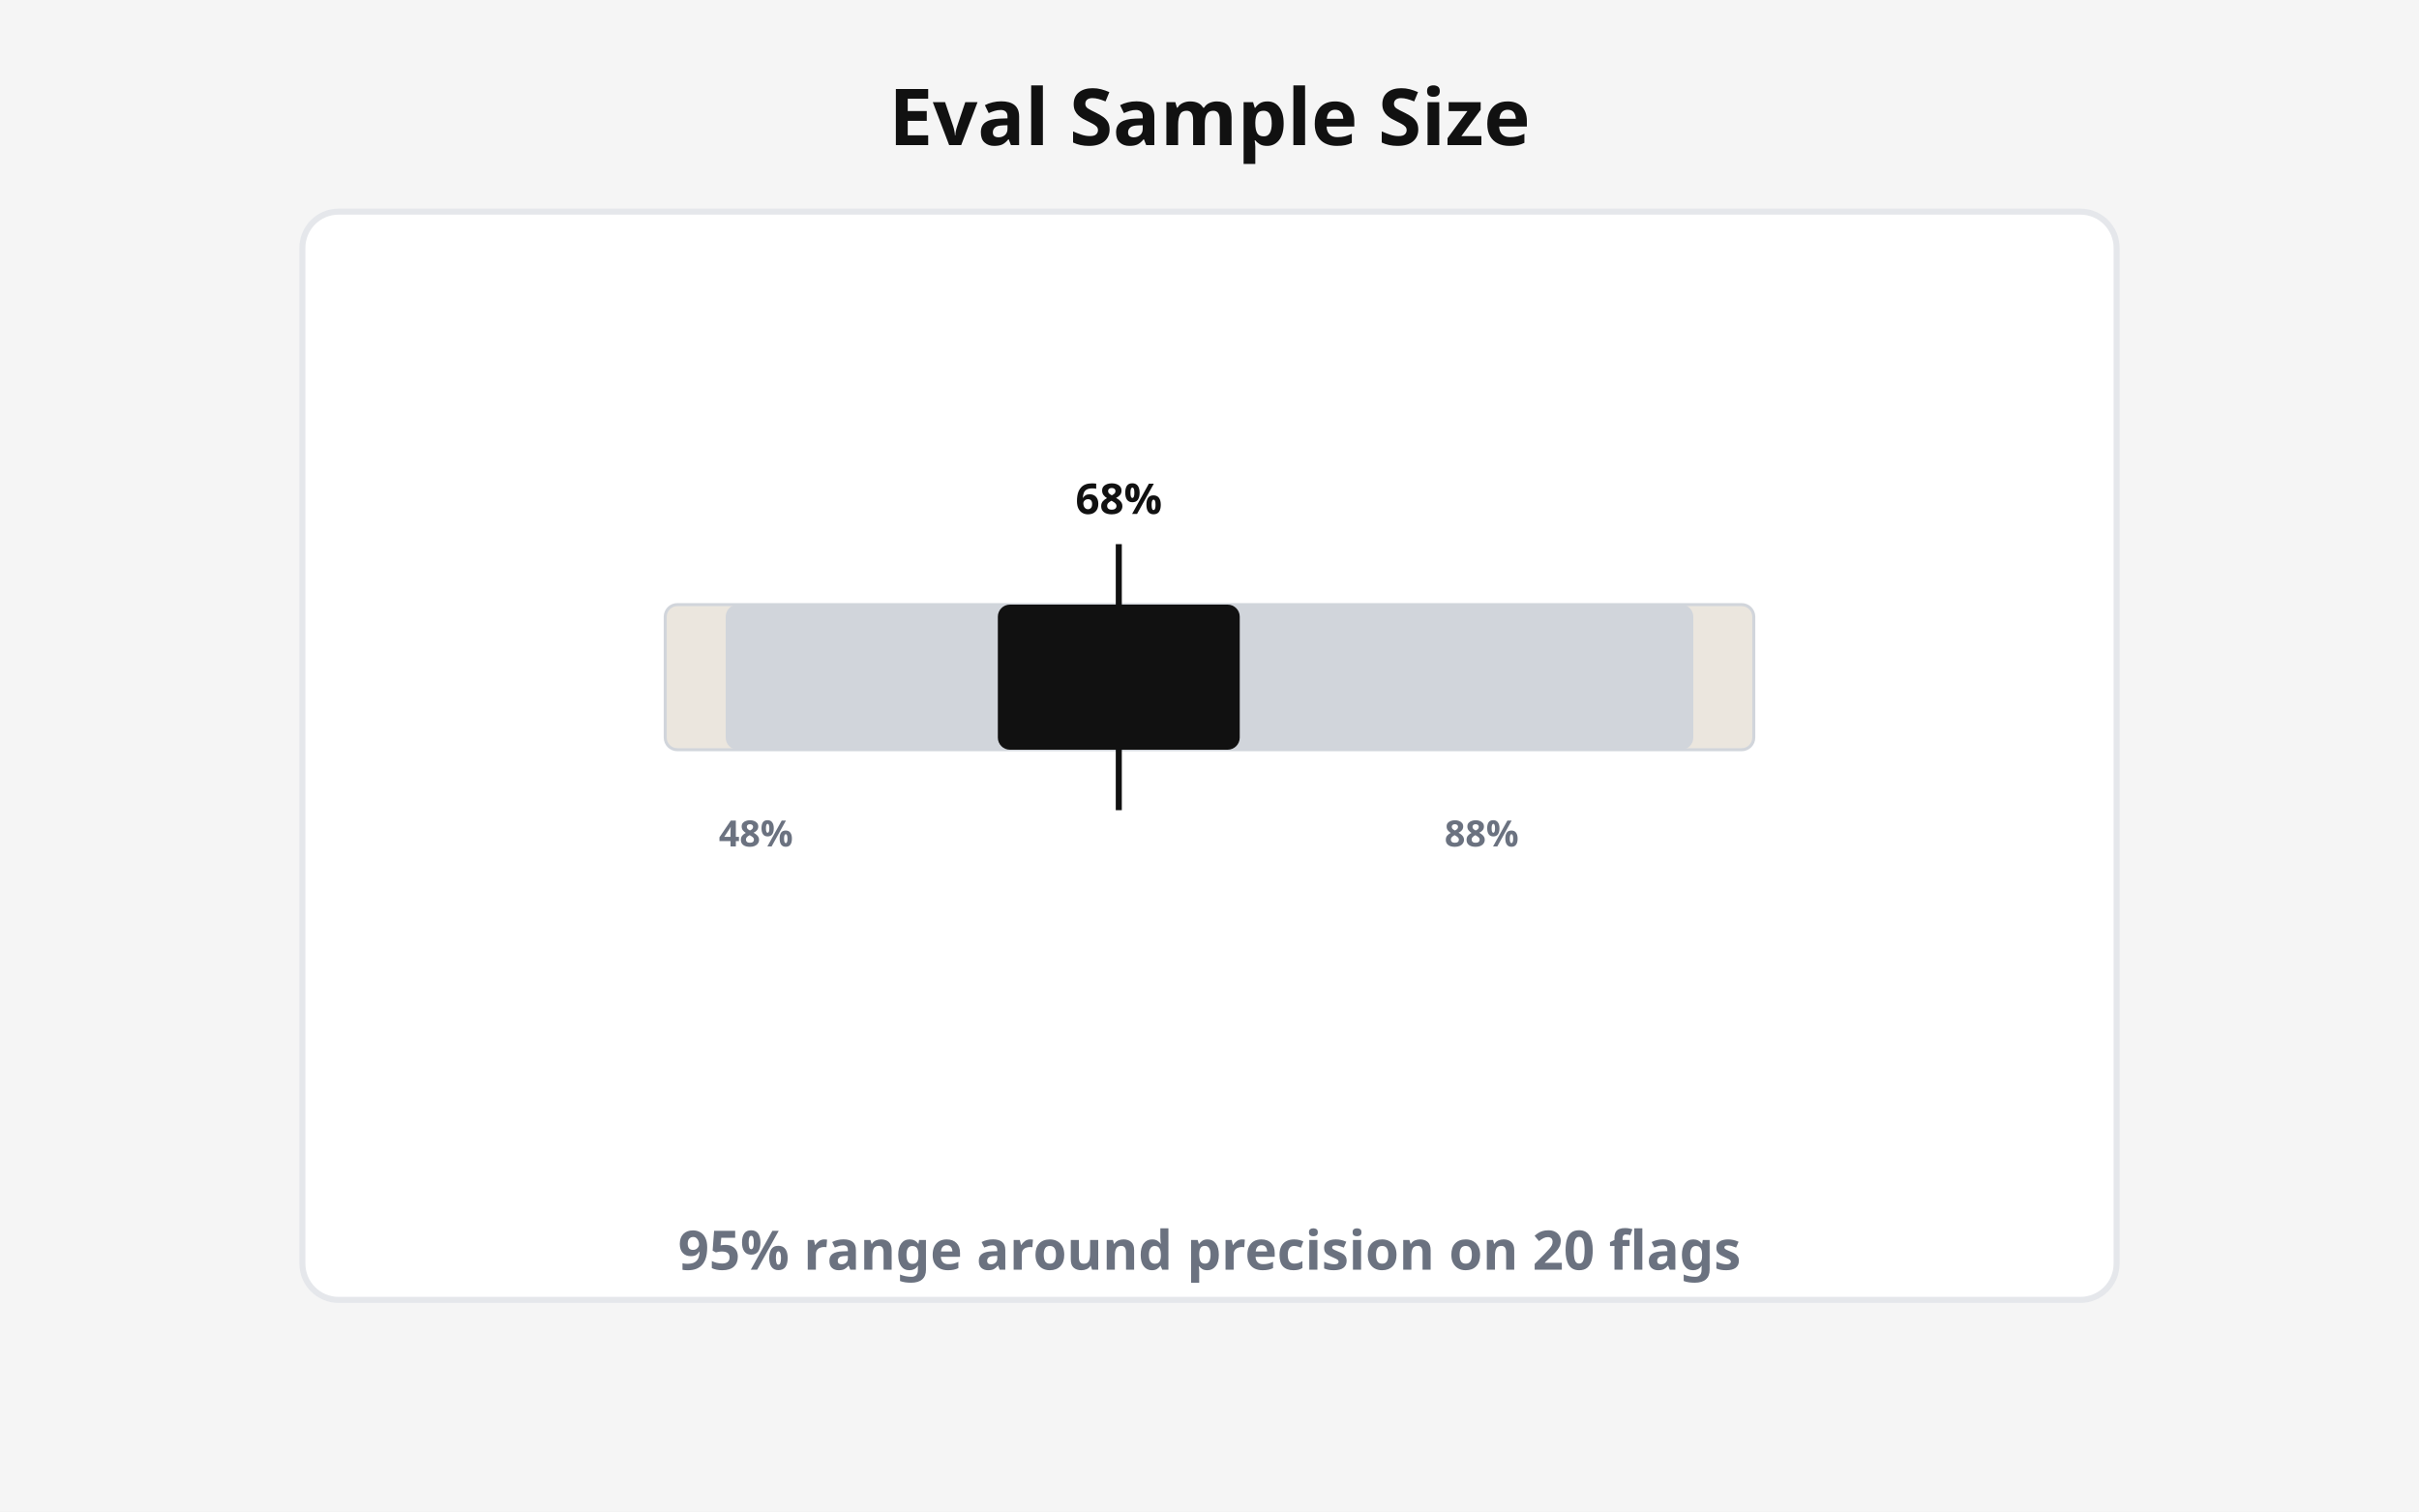
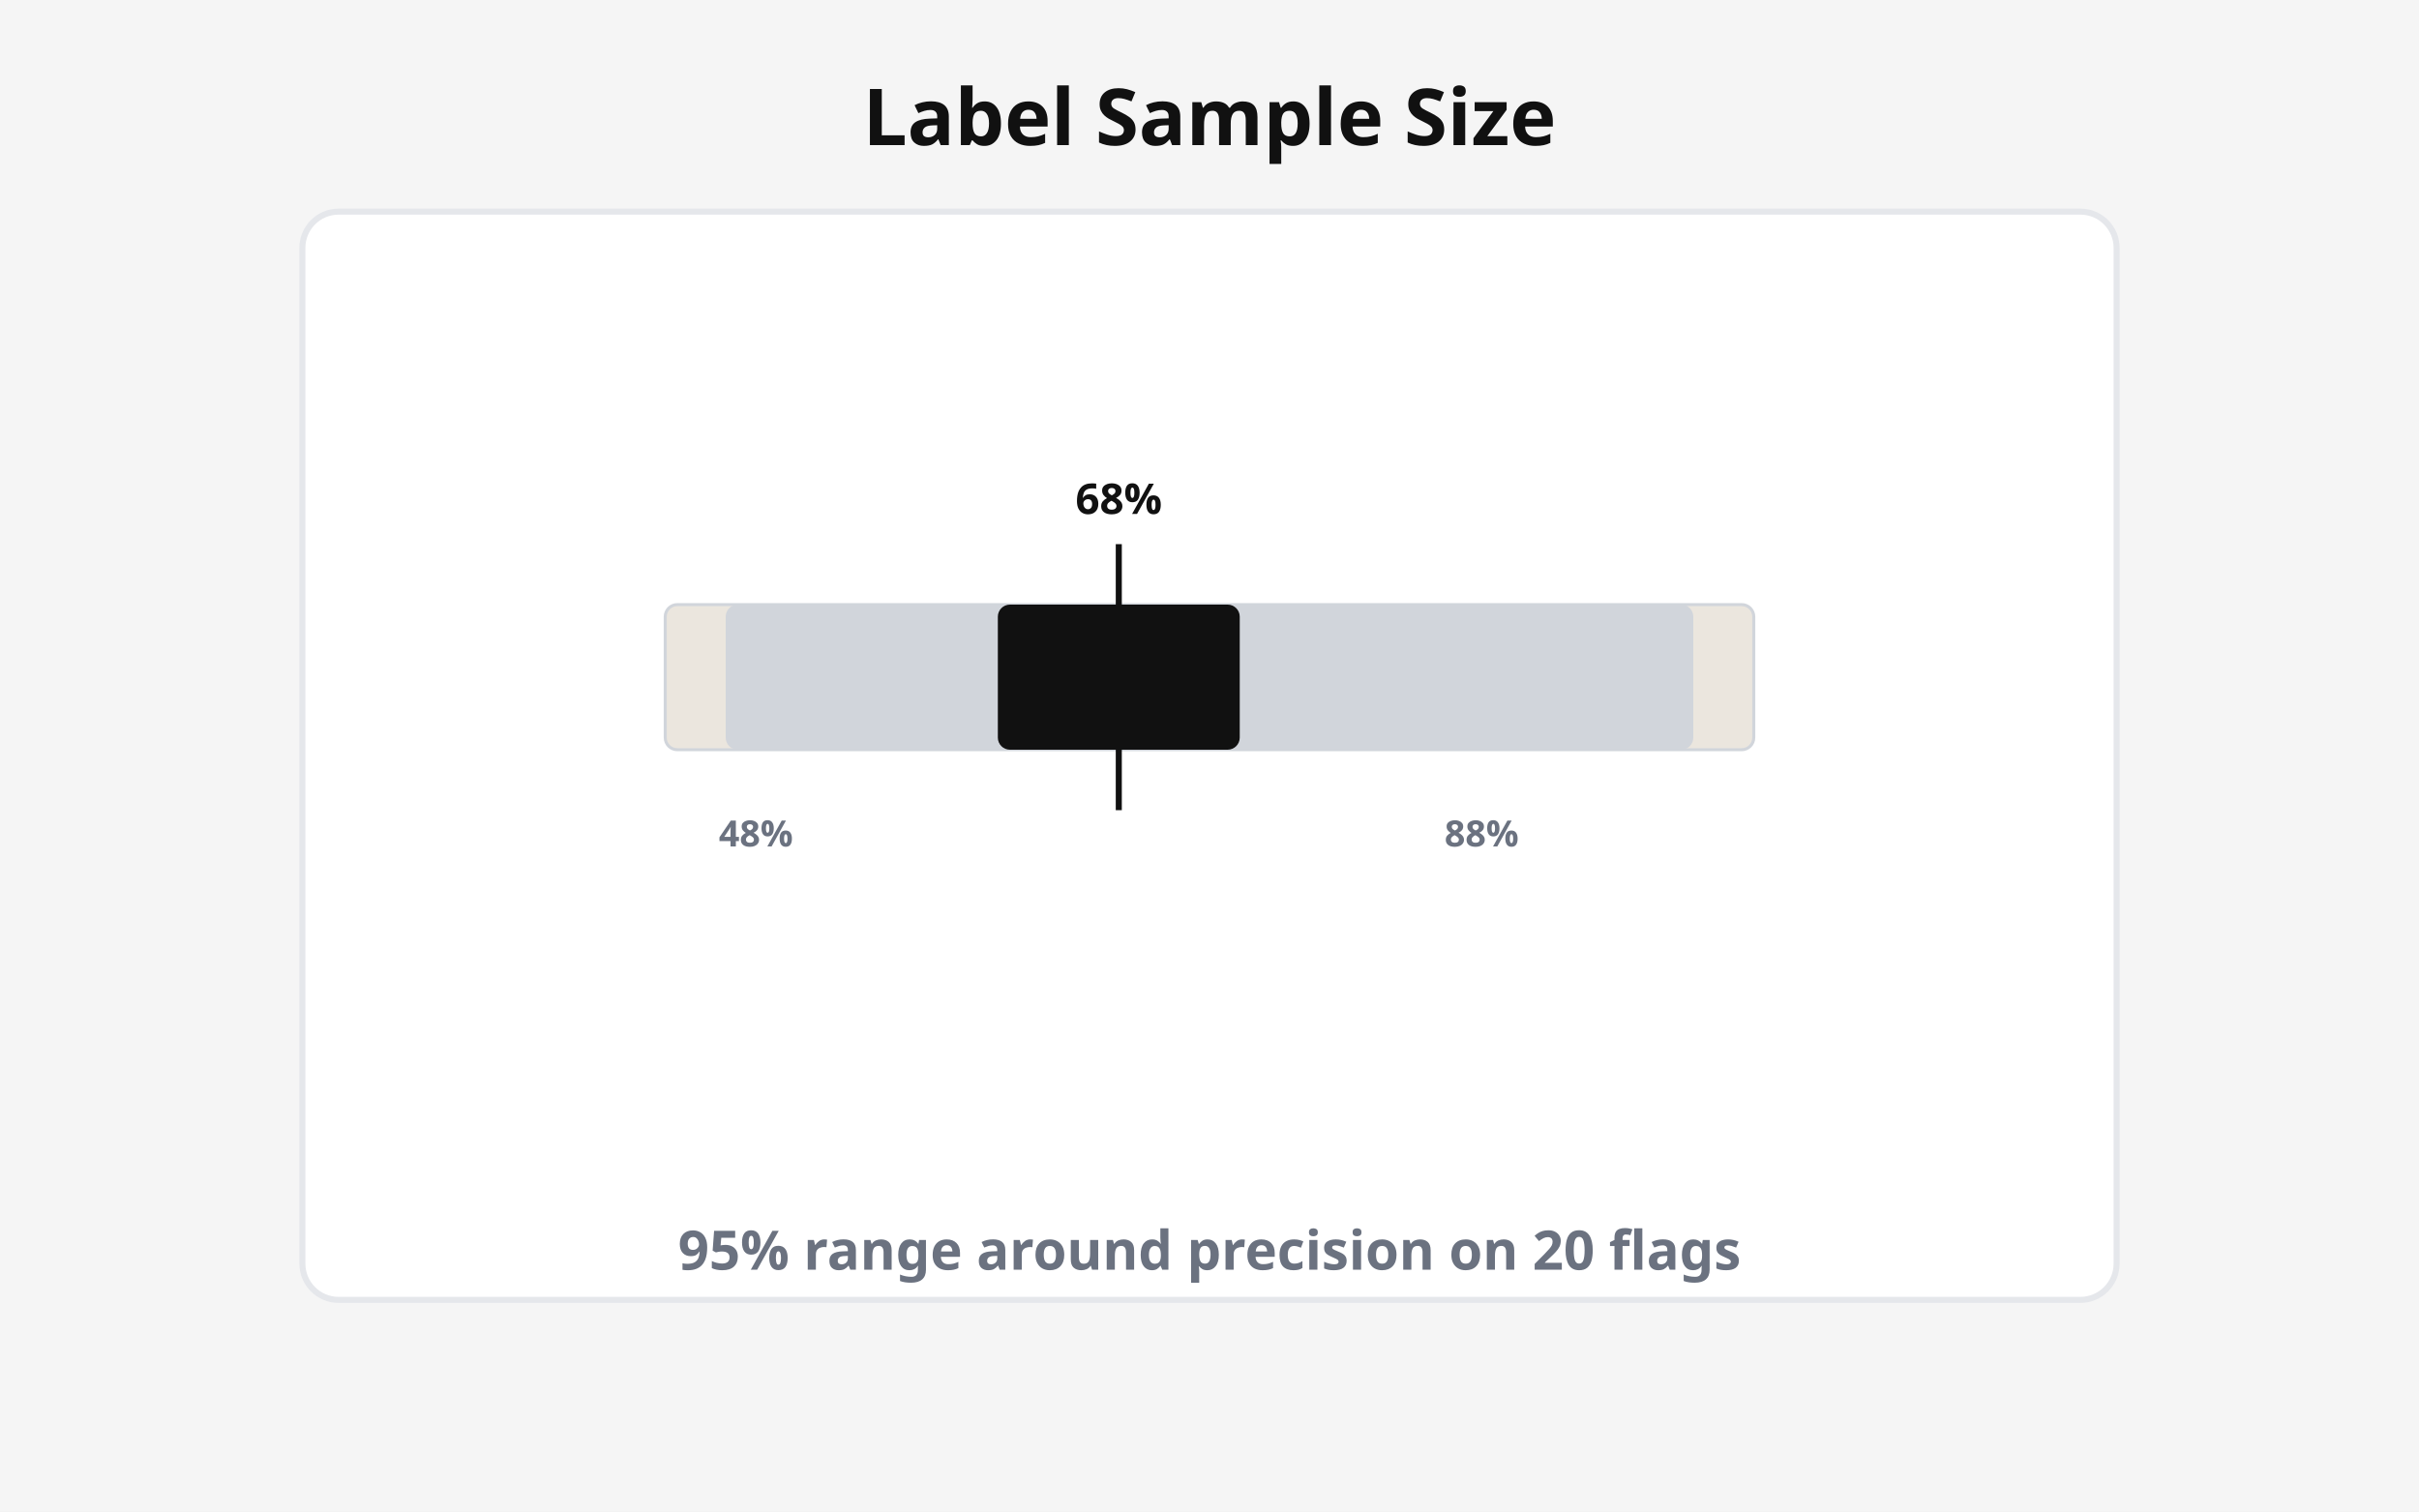
<svg xmlns="http://www.w3.org/2000/svg" viewBox="0 0 800 500" fill="none">
  <rect width="800" height="500" fill="#f5f5f5" />
  <rect x="100" y="70" width="600" height="360" rx="12" fill="#ffffff" stroke="#e5e7eb" stroke-width="2" />
-   <text x="400" y="48" text-anchor="middle" font-family="system-ui, sans-serif" font-size="26" font-weight="800" fill="#111111">Eval Sample Size</text>
+   <text x="400" y="48" text-anchor="middle" font-family="system-ui, sans-serif" font-size="26" font-weight="800" fill="#111111">Label Sample Size</text>
  <rect x="220" y="200" width="360" height="48" rx="4" fill="#ebe6de" stroke="#d1d5db" />
  <rect x="240" y="200" width="320" height="48" rx="4" fill="#d1d5db" />
  <rect x="330" y="200" width="80" height="48" rx="4" fill="#111111" />
  <line x1="370" x2="370" y1="180" y2="268" stroke="#111111" stroke-width="2" />
  <text x="370" y="170" text-anchor="middle" font-family="system-ui, sans-serif" font-size="14" font-weight="700" fill="#111111">68%</text>
  <text x="250" y="280" text-anchor="middle" font-family="system-ui, sans-serif" font-size="12" font-weight="700" fill="#6b7280">48%</text>
  <text x="490" y="280" text-anchor="middle" font-family="system-ui, sans-serif" font-size="12" font-weight="700" fill="#6b7280">88%</text>
  <text x="400" y="420" text-anchor="middle" font-family="system-ui, sans-serif" font-size="18" font-weight="700" fill="#6b7280">95% range around precision on 20 flags</text>
</svg>
